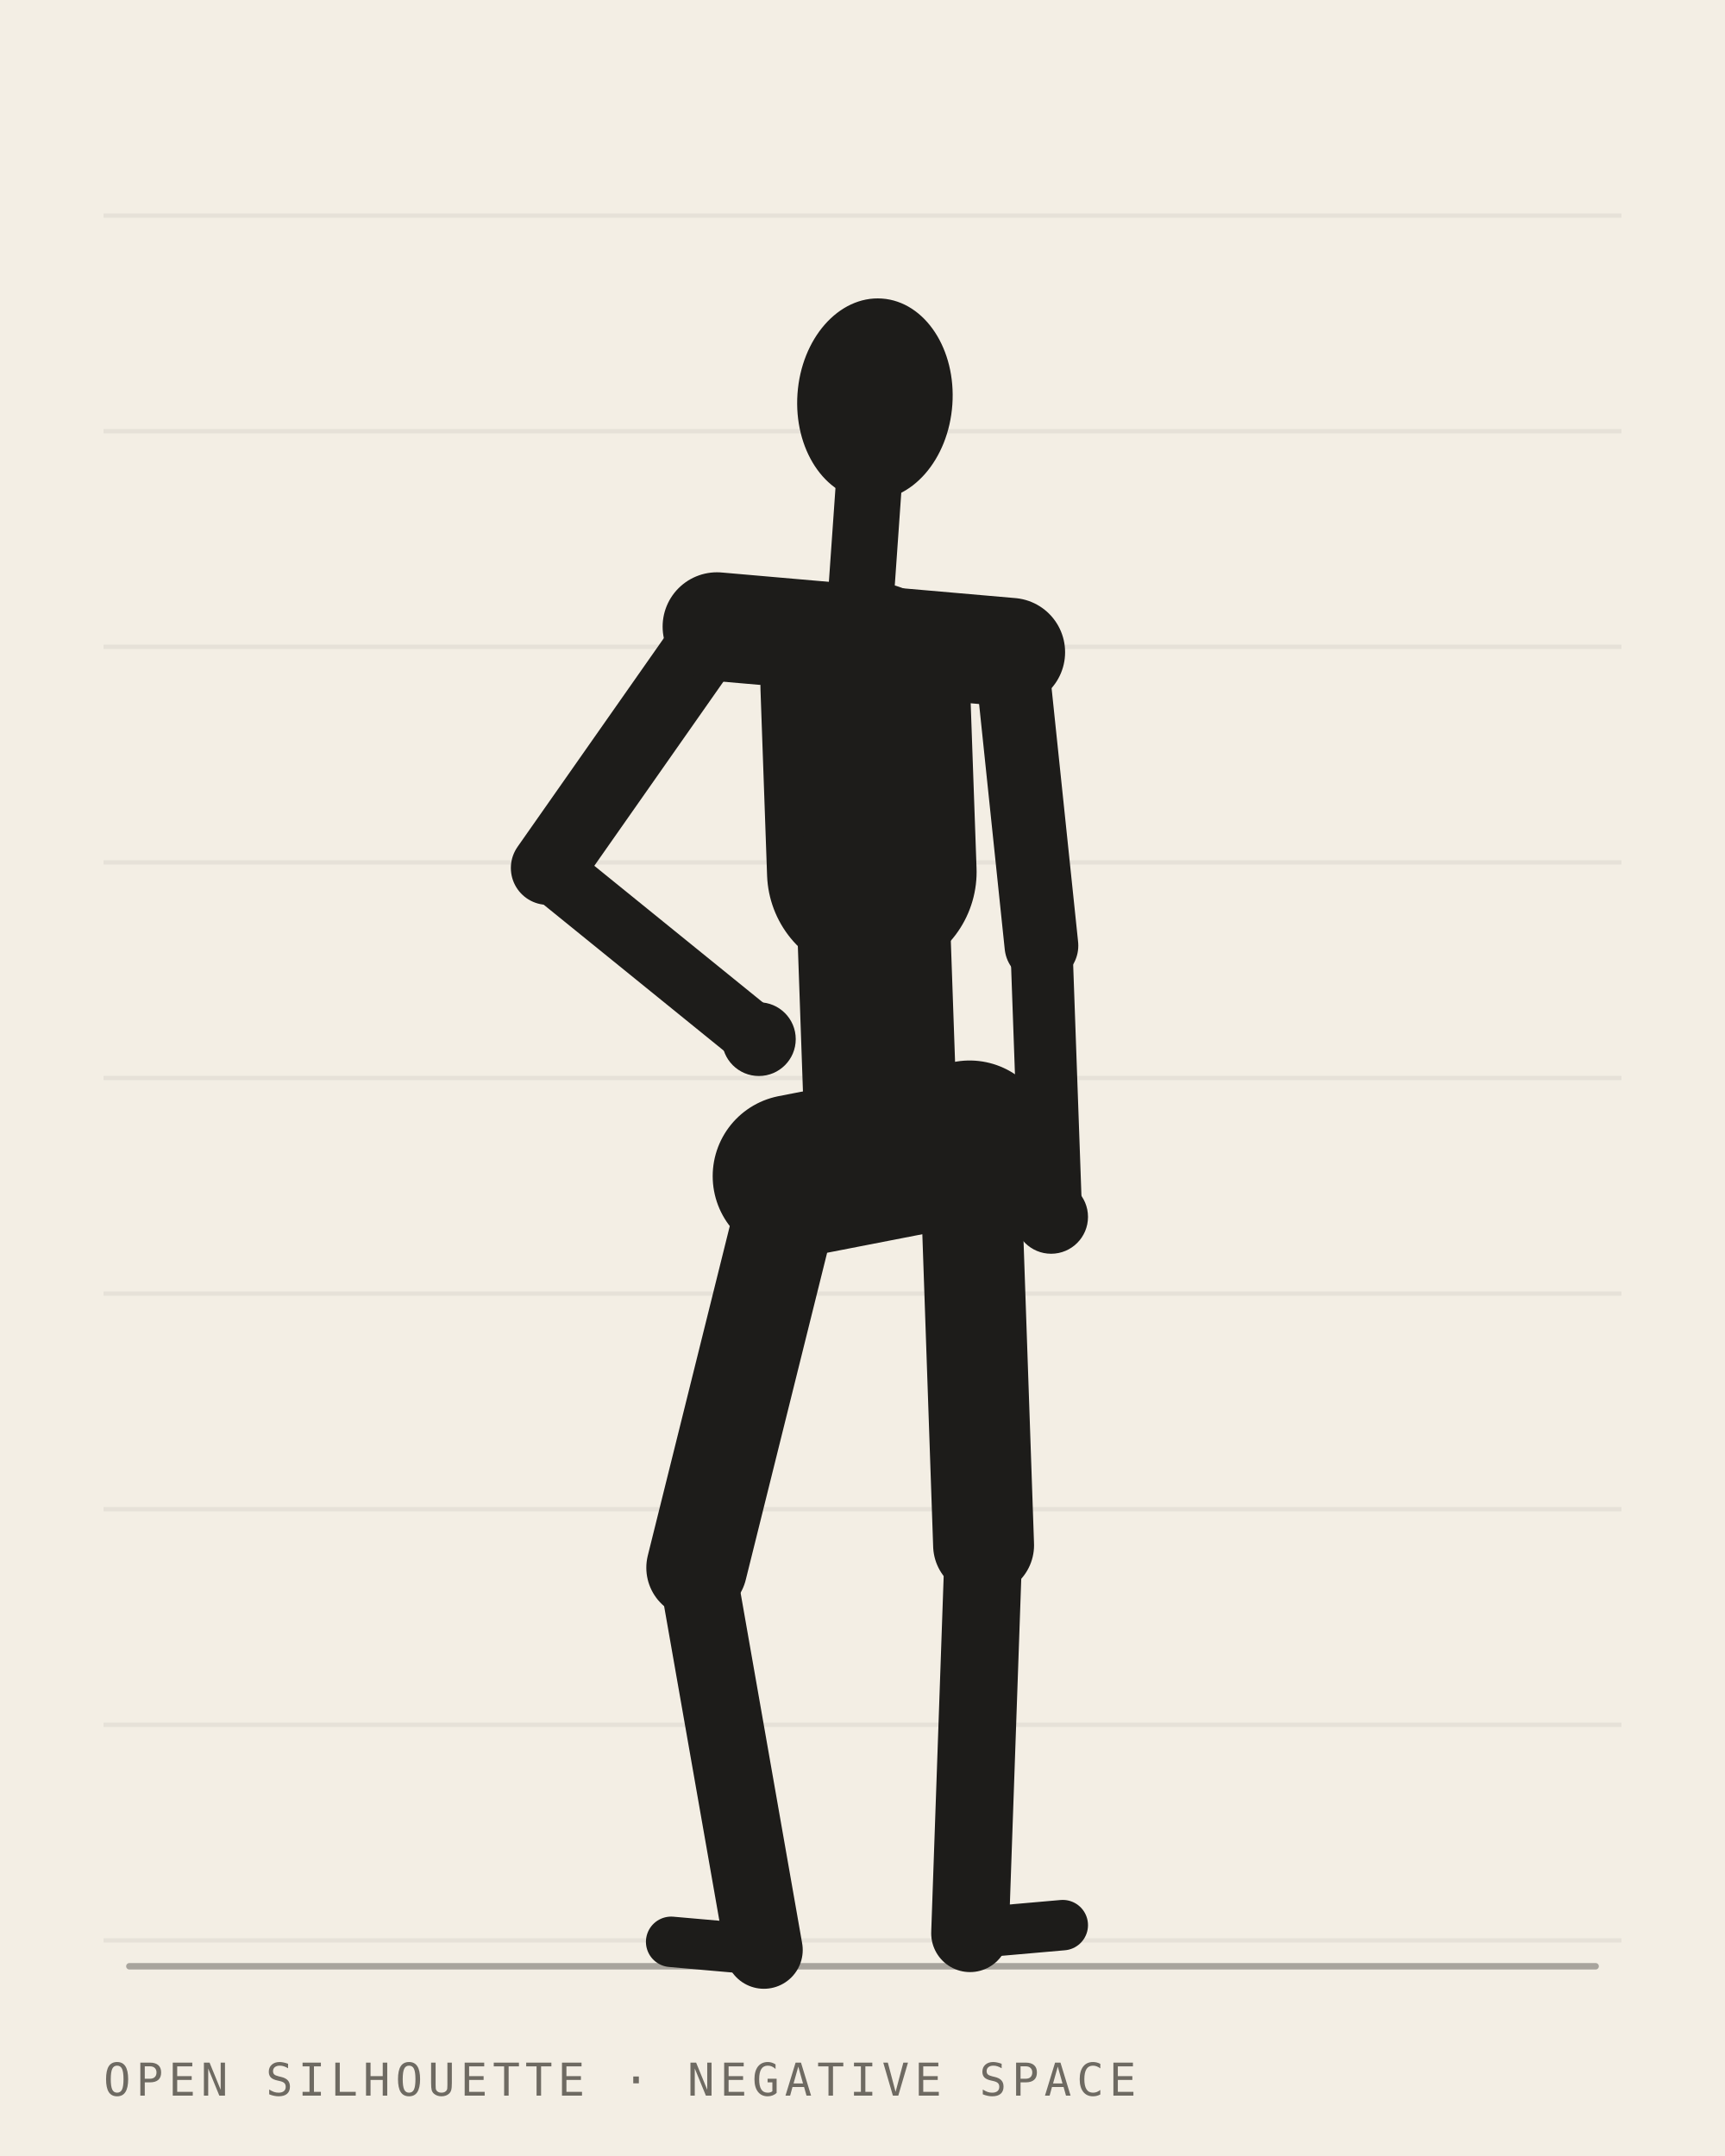
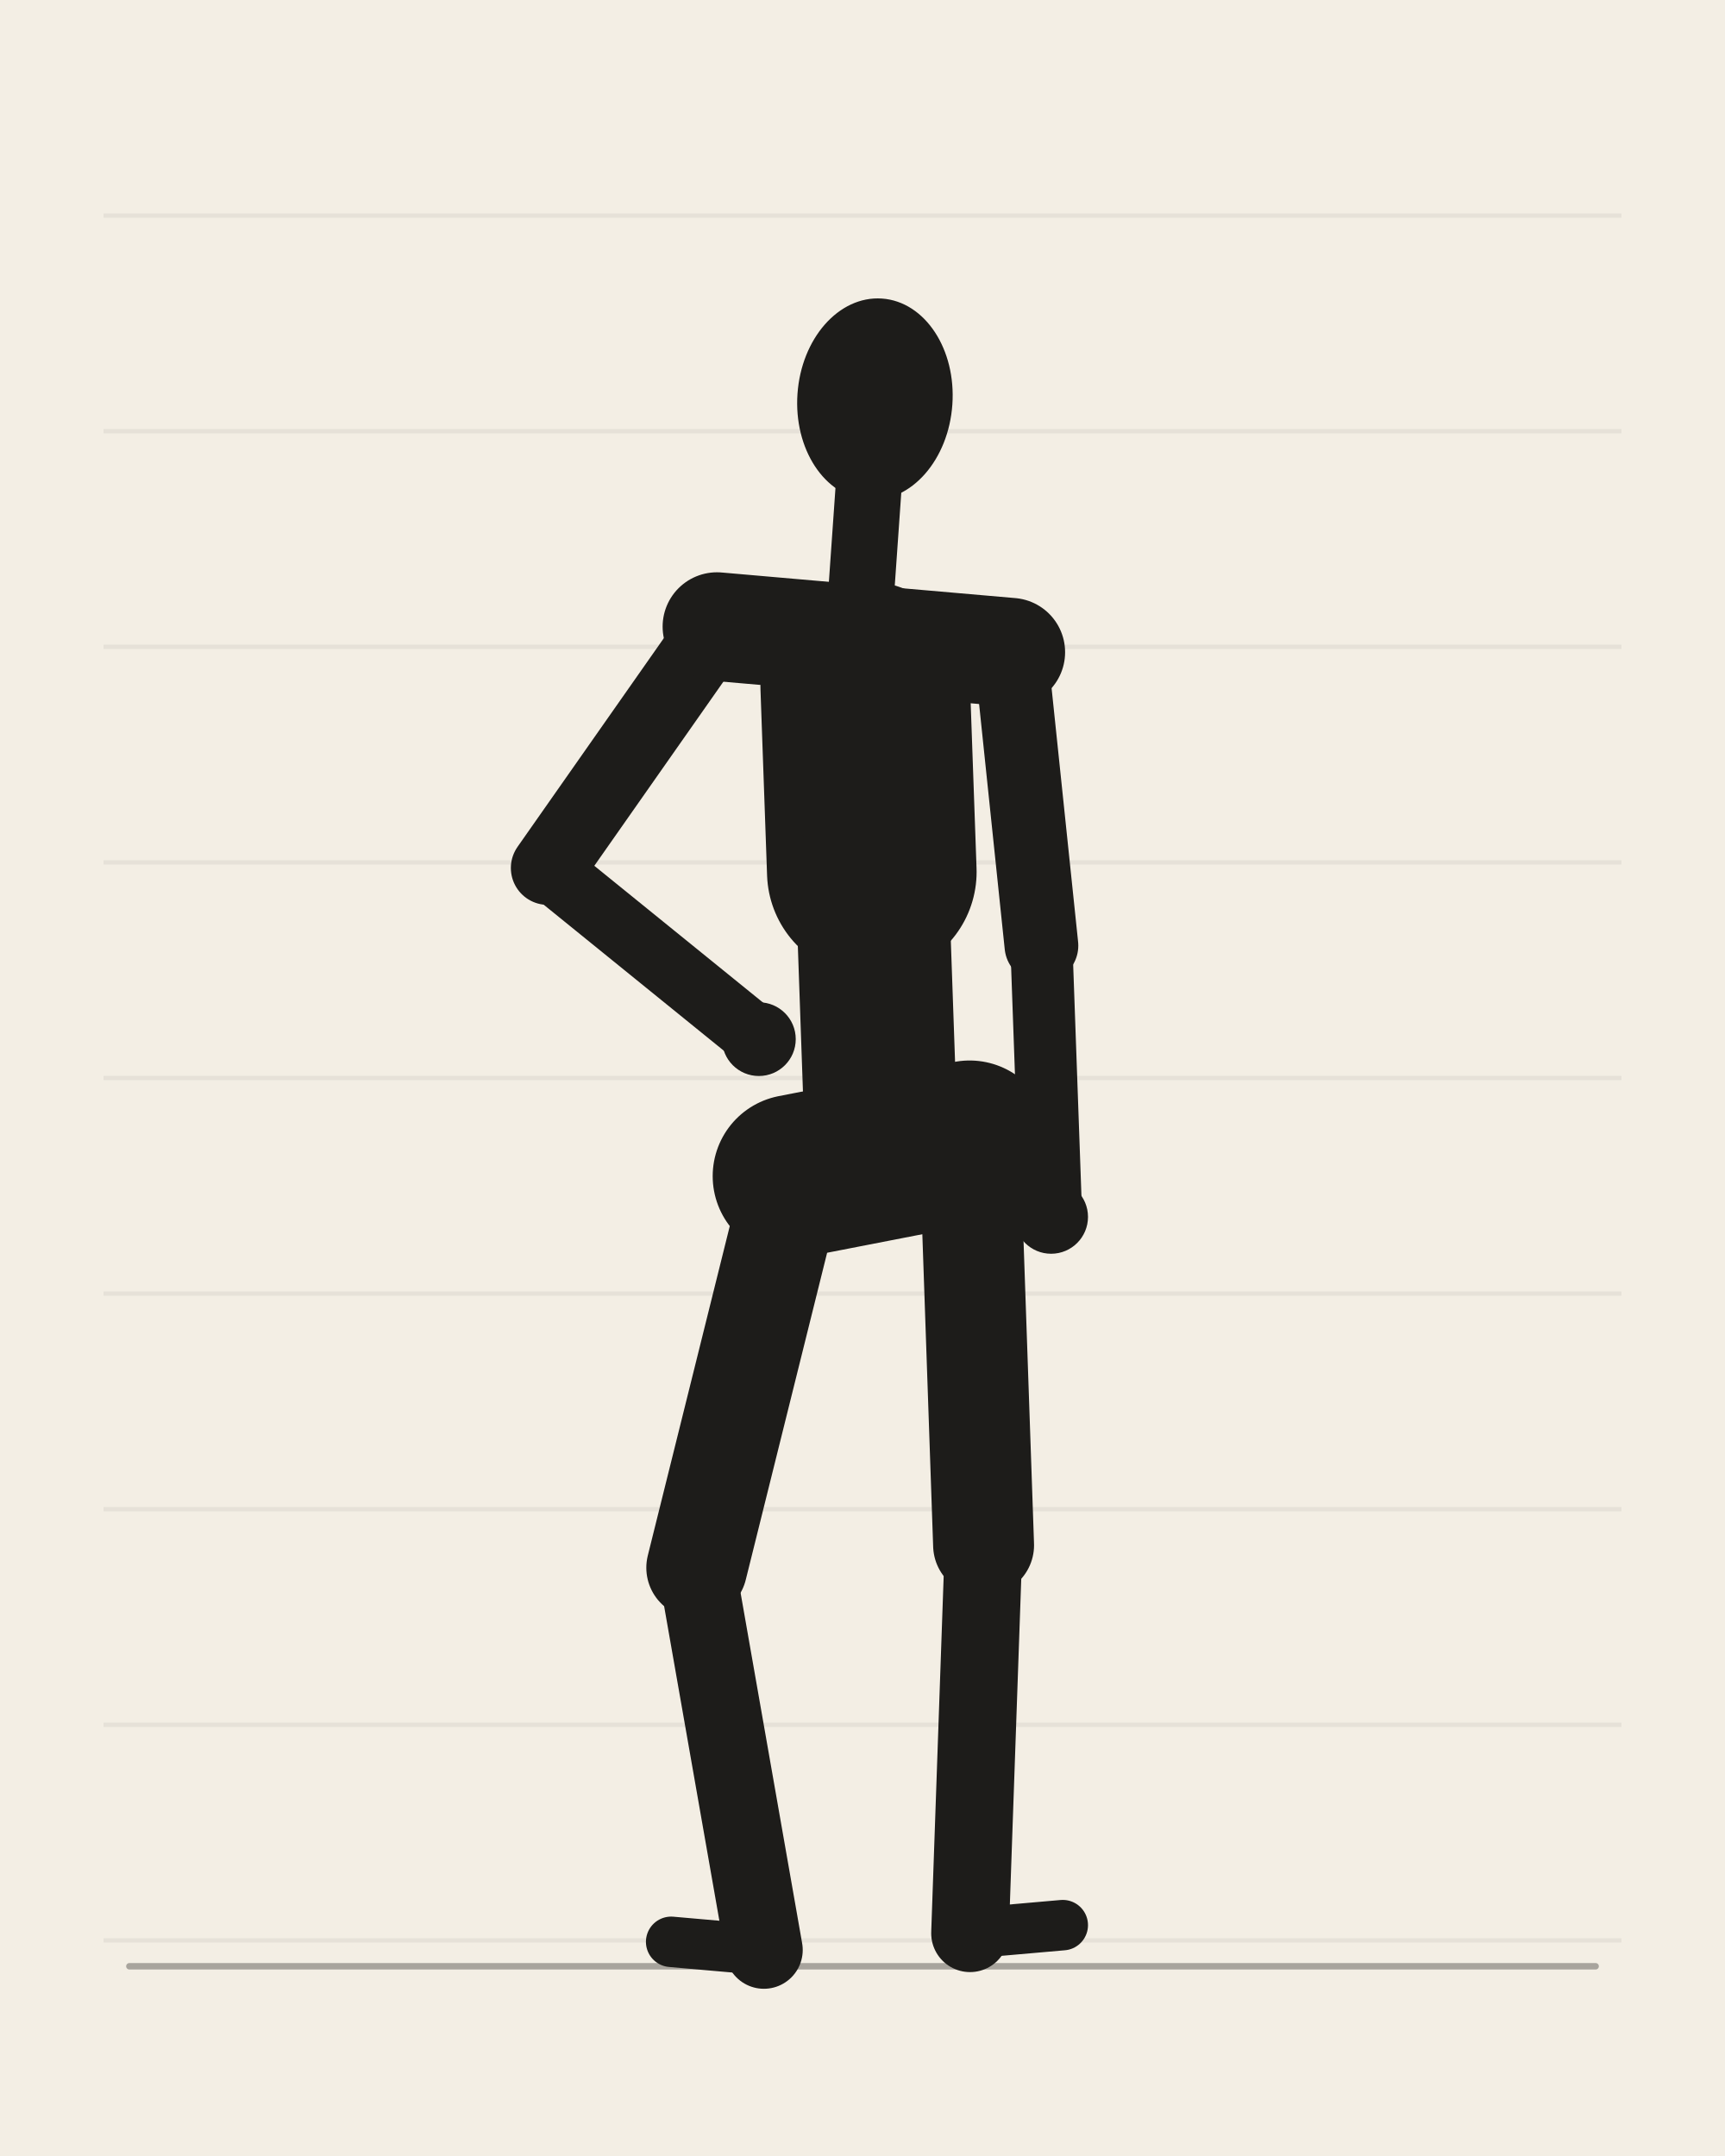
<svg xmlns="http://www.w3.org/2000/svg" viewBox="0 0 400 500" width="400" height="500" role="img" aria-label="silhouette open">
  <rect width="400" height="500" fill="#F3EEE4" />
  <g stroke="#1D1C1A" stroke-opacity="0.06" stroke-width="1">
    <line x1="24" y1="50" x2="376" y2="50" />
    <line x1="24" y1="100" x2="376" y2="100" />
    <line x1="24" y1="150" x2="376" y2="150" />
    <line x1="24" y1="200" x2="376" y2="200" />
    <line x1="24" y1="250" x2="376" y2="250" />
    <line x1="24" y1="300" x2="376" y2="300" />
    <line x1="24" y1="350" x2="376" y2="350" />
    <line x1="24" y1="400" x2="376" y2="400" />
    <line x1="24" y1="450" x2="376" y2="450" />
  </g>
  <line x1="30" y1="456" x2="370" y2="456" stroke="#1D1C1A" stroke-width="1.5" stroke-linecap="round" stroke-opacity="0.35" />
  <g transform="translate(200 456) scale(0.9) translate(-200 -456)">
    <line x1="182.4" y1="252.4" x2="157.3" y2="353.3" stroke="#1D1C1A" stroke-width="26" stroke-linecap="round" />
    <line x1="157.3" y1="353.3" x2="174.6" y2="451.8" stroke="#1D1C1A" stroke-width="20" stroke-linecap="round" />
    <line x1="174.6" y1="451.8" x2="150.7" y2="449.7" stroke="#1D1C1A" stroke-width="13" stroke-linecap="round" />
    <line x1="162.5" y1="110.8" x2="118.9" y2="173" stroke="#1D1C1A" stroke-width="19" stroke-linecap="round" />
    <line x1="118.9" y1="173" x2="173.3" y2="217.1" stroke="#1D1C1A" stroke-width="16" stroke-linecap="round" />
    <circle cx="173.3" cy="217.1" r="9.5" fill="#1D1C1A" />
    <line x1="162.5" y1="110.8" x2="238.2" y2="117.4" stroke="#1D1C1A" stroke-width="28" stroke-linecap="round" />
    <line x1="200.7" y1="126.1" x2="202.4" y2="174" stroke="#1D1C1A" stroke-width="54" stroke-linecap="round" />
    <line x1="202.4" y1="174" x2="205" y2="248" stroke="#1D1C1A" stroke-width="39.44" stroke-linecap="round" />
    <line x1="182.4" y1="252.4" x2="227.6" y2="243.6" stroke="#1D1C1A" stroke-width="42" stroke-linecap="round" />
    <line x1="199.8" y1="100.1" x2="202.6" y2="60.2" stroke="#1D1C1A" stroke-width="17" stroke-linecap="round" />
    <line x1="227.6" y1="243.6" x2="231.2" y2="347.5" stroke="#1D1C1A" stroke-width="26" stroke-linecap="round" />
    <line x1="231.2" y1="347.5" x2="227.7" y2="447.5" stroke="#1D1C1A" stroke-width="20" stroke-linecap="round" />
    <line x1="227.7" y1="447.5" x2="251.6" y2="445.4" stroke="#1D1C1A" stroke-width="13" stroke-linecap="round" />
    <line x1="238.2" y1="117.4" x2="246.1" y2="193" stroke="#1D1C1A" stroke-width="19" stroke-linecap="round" />
    <line x1="246.1" y1="193" x2="248.6" y2="262.9" stroke="#1D1C1A" stroke-width="16" stroke-linecap="round" />
    <circle cx="248.6" cy="262.9" r="9.5" fill="#1D1C1A" />
    <ellipse cx="203.2" cy="52.2" rx="19" ry="25" transform="rotate(4 203.2 52.2)" fill="#1D1C1A" stroke="#1D1C1A" stroke-width="2" />
  </g>
-   <text x="24" y="486" font-family="ui-monospace, SFMono-Regular, Menlo, monospace" font-size="10.5" letter-spacing="1.2" fill="#6E6A62">OPEN SILHOUETTE · NEGATIVE SPACE</text>
</svg>
